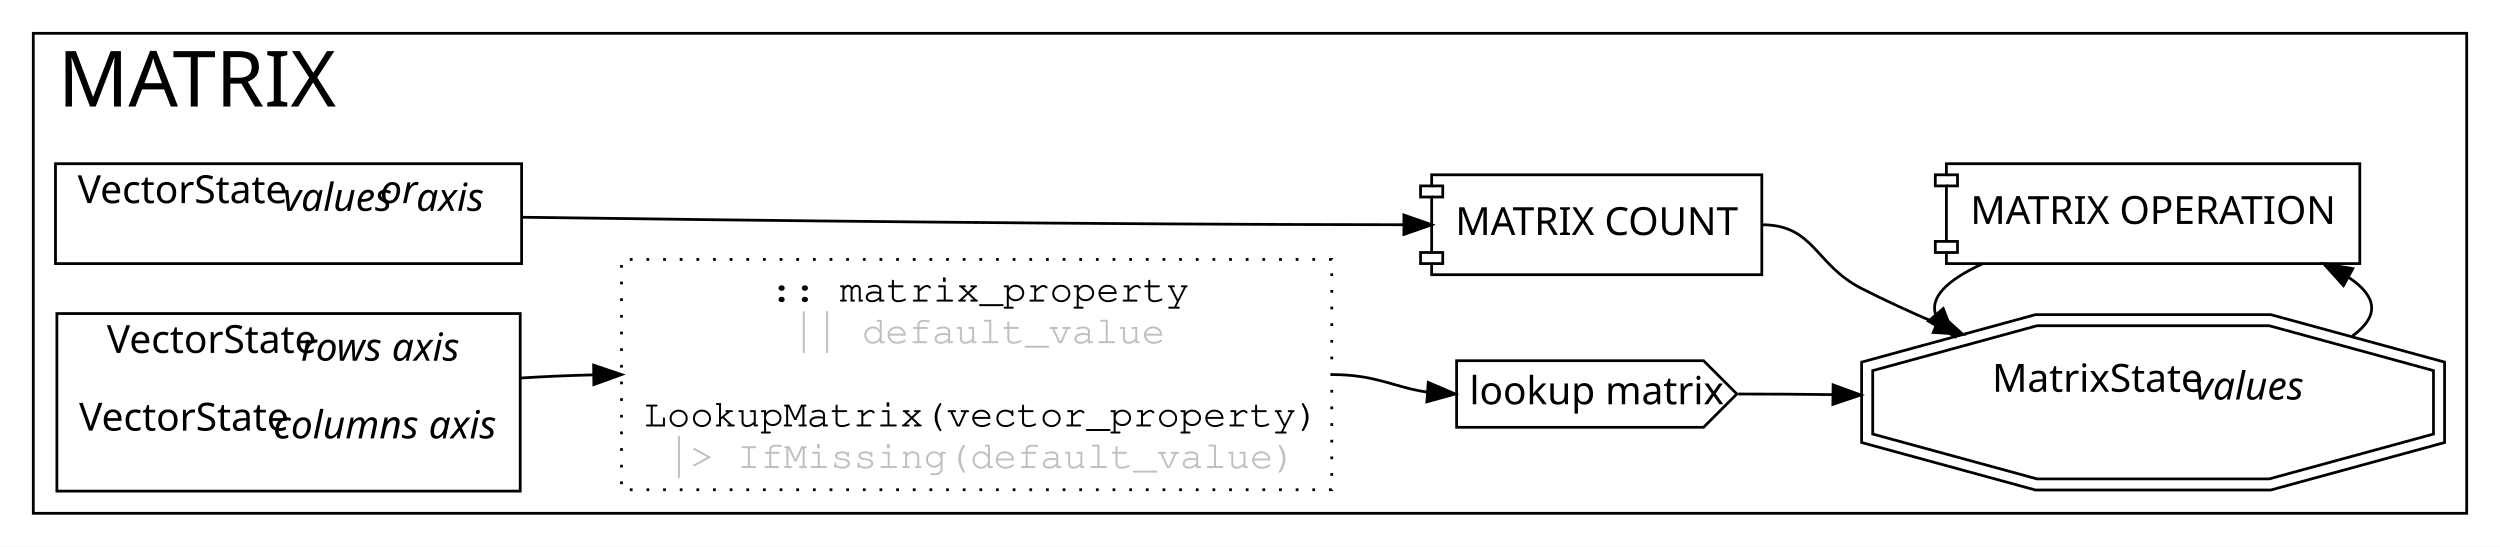
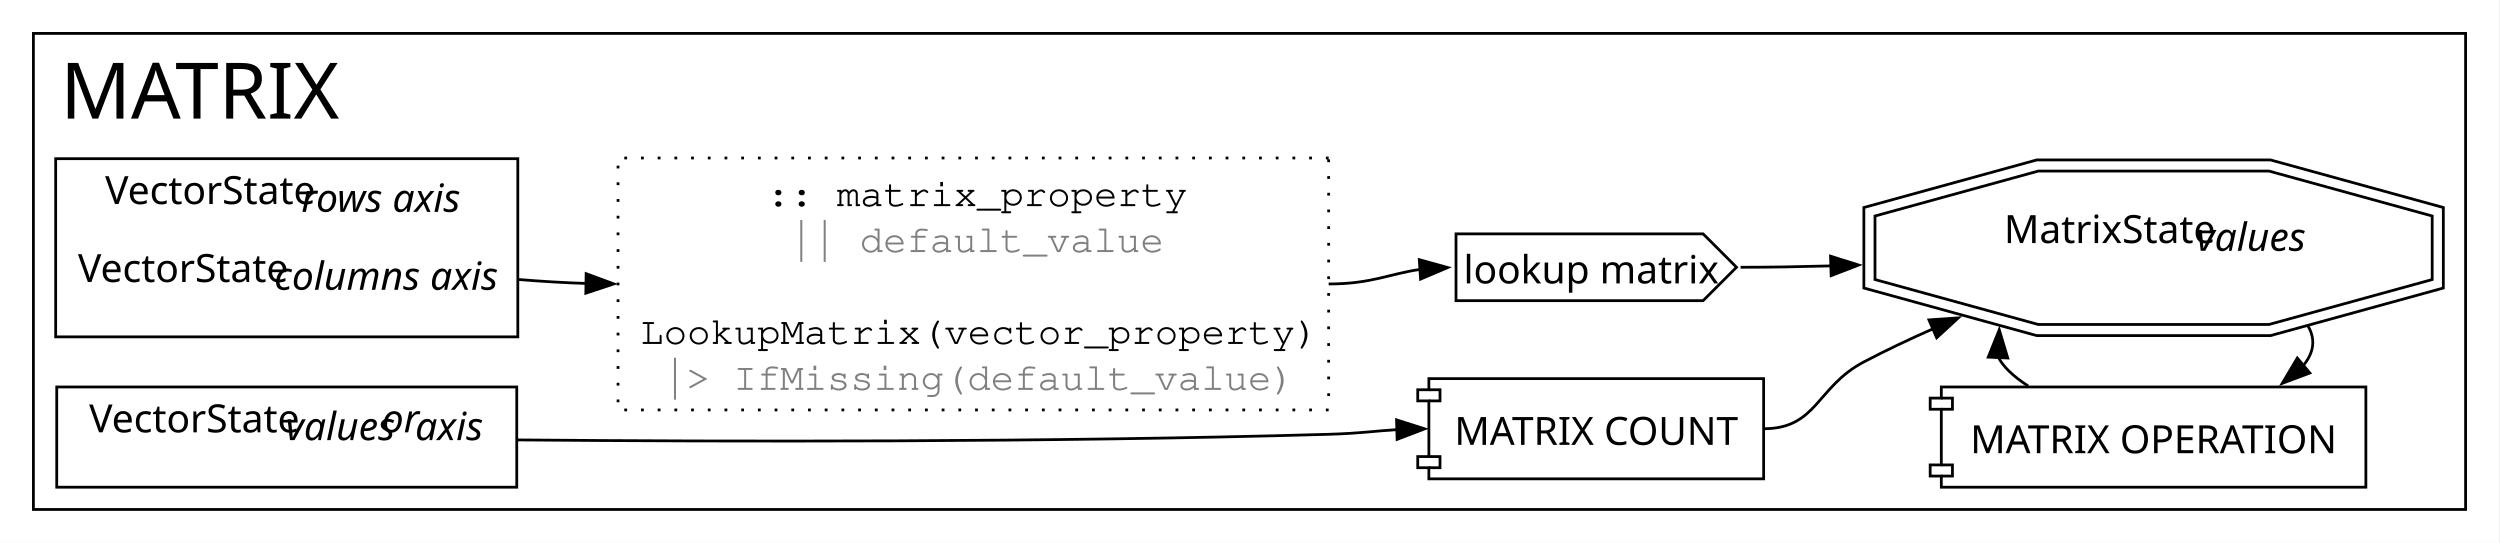
- <svg xmlns="http://www.w3.org/2000/svg" xmlns:xlink="http://www.w3.org/1999/xlink" width="901pt" height="197pt" viewBox="0.00 0.00 901.06 197.00">
-   <g id="graph0" class="graph" transform="scale(1 1) rotate(0) translate(4 193)">
-     <polygon fill="#ffffff" stroke="transparent" points="-4,4 -4,-193 897.057,-193 897.057,4 -4,4" />
+ <svg xmlns="http://www.w3.org/2000/svg" xmlns:xlink="http://www.w3.org/1999/xlink" width="898pt" height="195pt" viewBox="0.00 0.00 898.00 195.00">
+   <g id="graph0" class="graph" transform="scale(1 1) rotate(0) translate(4 191)">
+     <polygon fill="white" stroke="none" points="-4,4 -4,-191 893.64,-191 893.64,4 -4,4" />
    <g id="clust1" class="cluster">
-       <polygon fill="none" stroke="#000000" points="8,-8 8,-181 885.057,-181 885.057,-8 8,-8" />
-       <text text-anchor="middle" x="67" y="-154.6" font-family="Sans-Serif" font-size="28.00" fill="#000000">MATRIX</text>
+       <polygon fill="none" stroke="black" points="8,-8 8,-179 881.64,-179 881.64,-8 8,-8" />
+       <text xml:space="preserve" text-anchor="middle" x="67.75" y="-148.4" font-family="Sans-Serif" font-size="28.00">MATRIX</text>
    </g>
    <g id="node1" class="node">
-       <polygon fill="none" stroke="#000000" points="873.084,-36.568 873.084,-59.432 813.887,-75.6 730.17,-75.6 670.973,-59.432 670.973,-36.568 730.17,-20.4 813.887,-20.4 873.084,-36.568" />
-       <polygon fill="none" stroke="#000000" points="877.085,-33.508 877.085,-62.492 814.423,-79.606 729.634,-79.606 666.972,-62.492 666.972,-33.508 729.634,-16.393 814.423,-16.393 877.085,-33.508" />
-       <text text-anchor="start" x="714.028" y="-51.8" font-family="Sans-Serif" font-size="14.00" fill="#000000"> MatrixState</text>
-       <text text-anchor="start" x="787.028" y="-51.8" font-family="Sans-Serif" font-style="italic" baseline-shift="sub" font-size="14.00" fill="#000000">values</text>
-       <text text-anchor="start" x="822.028" y="-51.8" font-family="Sans-Serif" font-size="14.00" fill="#000000">  </text>
-       <text text-anchor="start" x="770.028" y="-37.8" font-family="Sans-Serif" font-size="14.00" fill="#000000"> </text>
+       <polygon fill="none" stroke="black" points="869.64,-90.59 869.64,-113.41 811.02,-129.55 728.12,-129.55 669.5,-113.41 669.5,-90.59 728.12,-74.45 811.02,-74.45 869.64,-90.59" />
+       <polygon fill="none" stroke="black" points="873.64,-87.54 873.64,-116.46 811.56,-133.55 727.58,-133.55 665.5,-116.46 665.5,-87.54 727.58,-70.45 811.56,-70.45 873.64,-87.54" />
+       <text xml:space="preserve" text-anchor="start" x="712.2" y="-103.7" font-family="Sans-Serif" font-size="14.00"> MatrixState</text>
+       <text xml:space="preserve" text-anchor="start" x="784.95" y="-103.7" font-family="Sans-Serif" font-style="italic" baseline-shift="sub" font-size="14.00">values</text>
+       <text xml:space="preserve" text-anchor="start" x="819.45" y="-103.7" font-family="Sans-Serif" font-size="14.00">  </text>
+       <text xml:space="preserve" text-anchor="start" x="767.7" y="-89.7" font-family="Sans-Serif" font-size="14.00"> </text>
    </g>
    <g id="node7" class="node">
      <g id="a_node7">
        <a xlink:href="#../DataAxesFormats.Queries.MATRIX_OPERATION" xlink:title="MATRIX OPERATION">
-           <polygon fill="none" stroke="#000000" points="846.528,-134 697.528,-134 697.528,-130 693.528,-130 693.528,-126 697.528,-126 697.528,-106 693.528,-106 693.528,-102 697.528,-102 697.528,-98 846.528,-98 846.528,-134" />
-           <polyline fill="none" stroke="#000000" points="697.528,-130 701.528,-130 701.528,-126 697.528,-126 " />
-           <polyline fill="none" stroke="#000000" points="697.528,-106 701.528,-106 701.528,-102 697.528,-102 " />
-           <text text-anchor="middle" x="772.028" y="-112.3" font-family="Sans-Serif" font-size="14.00" fill="#000000">MATRIX OPERATION</text>
+           <polygon fill="none" stroke="black" points="845.82,-52 693.32,-52 693.32,-48 689.32,-48 689.32,-44 693.32,-44 693.32,-24 689.32,-24 689.32,-20 693.32,-20 693.32,-16 845.82,-16 845.82,-52" />
+           <polyline fill="none" stroke="black" points="693.32,-48 697.32,-48 697.32,-44 693.32,-44" />
+           <polyline fill="none" stroke="black" points="693.32,-24 697.32,-24 697.32,-20 693.32,-20" />
+           <text xml:space="preserve" text-anchor="middle" x="769.57" y="-28.2" font-family="Sans-Serif" font-size="14.00">MATRIX OPERATION</text>
        </a>
      </g>
    </g>
    <g id="edge7" class="edge">
-       <path fill="none" stroke="#000000" d="M843.857,-71.906C853.547,-78.95 853.094,-85.994 842.497,-93.038" />
-       <polygon fill="#000000" stroke="#000000" points="840.65,-90.059 833.541,-97.915 843.997,-96.207 840.65,-90.059" />
+       <path fill="none" stroke="black" d="M824.94,-74.06C827.86,-69.19 827.26,-64.33 823.15,-59.46" />
+       <polygon fill="black" stroke="black" points="825.69,-57.02 815.77,-53.3 821.2,-62.39 825.69,-57.02" />
    </g>
    <g id="node2" class="node">
-       <polygon fill="none" stroke="#000000" points="184,-134 16,-134 16,-98 184,-98 184,-134" />
-       <text text-anchor="start" x="24" y="-119.8" font-family="Sans-Serif" font-size="14.00" fill="#000000"> VectorState</text>
-       <text text-anchor="start" x="98" y="-119.8" font-family="Sans-Serif" font-style="italic" baseline-shift="sub" font-size="14.00" fill="#000000">values</text>
-       <text text-anchor="start" x="133" y="-119.8" font-family="Sans-Serif" font-style="italic" font-size="14.00" fill="#000000">or</text>
-       <text text-anchor="start" x="146" y="-119.8" font-family="Sans-Serif" font-style="italic" baseline-shift="sub" font-size="14.00" fill="#000000">axis</text>
-       <text text-anchor="start" x="168" y="-119.8" font-family="Sans-Serif" font-size="14.00" fill="#000000">  </text>
-       <text text-anchor="start" x="98" y="-105.8" font-family="Sans-Serif" font-size="14.00" fill="#000000"> </text>
+       <polygon fill="none" stroke="black" points="181.62,-52 16.38,-52 16.38,-16 181.62,-16 181.62,-52" />
+       <text xml:space="preserve" text-anchor="start" x="24.38" y="-35.7" font-family="Sans-Serif" font-size="14.00"> VectorState</text>
+       <text xml:space="preserve" text-anchor="start" x="98.62" y="-35.7" font-family="Sans-Serif" font-style="italic" baseline-shift="sub" font-size="14.00">values</text>
+       <text xml:space="preserve" text-anchor="start" x="133.12" y="-35.7" font-family="Sans-Serif" font-style="italic" font-size="14.00">or</text>
+       <text xml:space="preserve" text-anchor="start" x="145.12" y="-35.7" font-family="Sans-Serif" font-style="italic" baseline-shift="sub" font-size="14.00">axis</text>
+       <text xml:space="preserve" text-anchor="start" x="166.12" y="-35.7" font-family="Sans-Serif" font-size="14.00">  </text>
+       <text xml:space="preserve" text-anchor="start" x="97.12" y="-21.7" font-family="Sans-Serif" font-size="14.00"> </text>
    </g>
    <g id="node4" class="node">
-       <polygon fill="none" stroke="#000000" stroke-dasharray="1,5" points="476,-99.5 220,-99.5 220,-16.5 476,-16.5 476,-99.5" />
-       <text text-anchor="start" x="273.5" y="-84.3" font-family="Courier,monospace" font-size="14.00" fill="#000000">:: matrix_property</text>
-       <text text-anchor="start" x="281.5" y="-69.3" font-family="Courier,monospace" font-size="14.00" fill="#c0c0c0">|| default_value</text>
-       <text text-anchor="start" x="343.5" y="-54.3" font-family="Courier,monospace" font-size="14.00" fill="#000000"> </text>
-       <text text-anchor="start" x="228" y="-39.3" font-family="Courier,monospace" font-size="14.00" fill="#000000">LookupMatrix(vector_property)</text>
-       <text text-anchor="start" x="236.5" y="-24.3" font-family="Courier,monospace" font-size="14.00" fill="#c0c0c0">|&gt; IfMissing(default_value)</text>
+       <polygon fill="none" stroke="black" stroke-dasharray="1,5" points="473.25,-134.25 218,-134.25 218,-43.75 473.25,-43.75 473.25,-134.25" />
+       <text xml:space="preserve" text-anchor="start" x="271.38" y="-116.95" font-family="Courier,monospace" font-size="14.00">:: matrix_property</text>
+       <text xml:space="preserve" text-anchor="start" x="279.62" y="-100.45" font-family="Courier,monospace" font-size="14.00" fill="gray">|| default_value</text>
+       <text xml:space="preserve" text-anchor="start" x="341.5" y="-83.95" font-family="Courier,monospace" font-size="14.00"> </text>
+       <text xml:space="preserve" text-anchor="start" x="226" y="-67.45" font-family="Courier,monospace" font-size="14.00">LookupMatrix(vector_property)</text>
+       <text xml:space="preserve" text-anchor="start" x="234.25" y="-50.95" font-family="Courier,monospace" font-size="14.00" fill="gray">|&gt; IfMissing(default_value)</text>
    </g>
    <g id="node6" class="node">
      <g id="a_node6">
        <a xlink:href="#../DataAxesFormats.Queries.MATRIX_COUNT" xlink:title="MATRIX COUNT">
-           <polygon fill="none" stroke="#000000" points="631,-130 512,-130 512,-126 508,-126 508,-122 512,-122 512,-102 508,-102 508,-98 512,-98 512,-94 631,-94 631,-130" />
-           <polyline fill="none" stroke="#000000" points="512,-126 516,-126 516,-122 512,-122 " />
-           <polyline fill="none" stroke="#000000" points="512,-102 516,-102 516,-98 512,-98 " />
-           <text text-anchor="middle" x="571.5" y="-108.3" font-family="Sans-Serif" font-size="14.00" fill="#000000">MATRIX COUNT</text>
+           <polygon fill="none" stroke="black" points="629.5,-55 509.25,-55 509.25,-51 505.25,-51 505.25,-47 509.25,-47 509.25,-27 505.25,-27 505.25,-23 509.25,-23 509.25,-19 629.5,-19 629.5,-55" />
+           <polyline fill="none" stroke="black" points="509.25,-51 513.25,-51 513.25,-47 509.25,-47" />
+           <polyline fill="none" stroke="black" points="509.25,-27 513.25,-27 513.25,-23 509.25,-23" />
+           <text xml:space="preserve" text-anchor="middle" x="569.38" y="-31.2" font-family="Sans-Serif" font-size="14.00">MATRIX COUNT</text>
        </a>
      </g>
    </g>
    <g id="edge4" class="edge">
-       <path fill="none" stroke="#000000" d="M184.034,-114.707C264.852,-113.572 390.801,-112.09 501.976,-112.004" />
-       <polygon fill="#000000" stroke="#000000" points="502.001,-115.504 512,-112 501.999,-108.504 502.001,-115.504" />
+       <path fill="none" stroke="black" d="M181.94,-32.98C257.57,-32.33 373.01,-32.08 473.25,-35 484.64,-35.33 489.93,-36.2 497.8,-36.68" />
+       <polygon fill="black" stroke="black" points="497.64,-40.18 507.74,-36.96 497.84,-33.18 497.64,-40.18" />
    </g>
    <g id="node3" class="node">
-       <polygon fill="none" stroke="#000000" points="183.5,-80 16.5,-80 16.5,-16 183.5,-16 183.5,-80" />
-       <text text-anchor="start" x="34.5" y="-65.8" font-family="Sans-Serif" font-size="14.00" fill="#000000">VectorState</text>
-       <text text-anchor="start" x="104.5" y="-65.8" font-family="Sans-Serif" font-style="italic" baseline-shift="sub" font-size="14.00" fill="#000000">rows axis</text>
-       <text text-anchor="start" x="153.5" y="-65.8" font-family="Sans-Serif" font-size="14.00" fill="#000000">   </text>
-       <text text-anchor="start" x="98" y="-51.8" font-family="Sans-Serif" font-size="14.00" fill="#000000"> </text>
-       <text text-anchor="start" x="24.5" y="-37.8" font-family="Sans-Serif" font-size="14.00" fill="#000000">VectorState</text>
-       <text text-anchor="start" x="94.5" y="-37.8" font-family="Sans-Serif" font-style="italic" baseline-shift="sub" font-size="14.00" fill="#000000">columns axis</text>
-       <text text-anchor="start" x="163.5" y="-37.8" font-family="Sans-Serif" font-size="14.00" fill="#000000">   </text>
-       <text text-anchor="start" x="98" y="-23.8" font-family="Sans-Serif" font-size="14.00" fill="#000000"> </text>
+       <polygon fill="none" stroke="black" points="182,-134 16,-134 16,-70 182,-70 182,-134" />
+       <text xml:space="preserve" text-anchor="start" x="33.75" y="-117.7" font-family="Sans-Serif" font-size="14.00">VectorState</text>
+       <text xml:space="preserve" text-anchor="start" x="104.25" y="-117.7" font-family="Sans-Serif" font-style="italic" baseline-shift="sub" font-size="14.00">rows axis</text>
+       <text xml:space="preserve" text-anchor="start" x="153" y="-117.7" font-family="Sans-Serif" font-size="14.00">   </text>
+       <text xml:space="preserve" text-anchor="start" x="97.12" y="-103.7" font-family="Sans-Serif" font-size="14.00"> </text>
+       <text xml:space="preserve" text-anchor="start" x="24" y="-89.7" font-family="Sans-Serif" font-size="14.00">VectorState</text>
+       <text xml:space="preserve" text-anchor="start" x="94.5" y="-89.7" font-family="Sans-Serif" font-style="italic" baseline-shift="sub" font-size="14.00">columns axis</text>
+       <text xml:space="preserve" text-anchor="start" x="162.75" y="-89.7" font-family="Sans-Serif" font-size="14.00">   </text>
+       <text xml:space="preserve" text-anchor="start" x="97.12" y="-75.7" font-family="Sans-Serif" font-size="14.00"> </text>
    </g>
    <g id="edge2" class="edge">
-       <path fill="none" stroke="#000000" d="M183.525,-56.754C192.308,-57.299 201.207,-57.705 209.903,-57.889" />
-       <polygon fill="#000000" stroke="#000000" points="209.962,-61.39 220,-58 210.039,-54.39 209.962,-61.39" />
+       <path fill="none" stroke="black" d="M182.4,-90.59C190.5,-89.93 198.7,-89.43 206.75,-89.18" />
+       <polygon fill="black" stroke="black" points="206.54,-92.69 216.49,-89.02 206.43,-85.69 206.54,-92.69" />
    </g>
    <g id="node5" class="node">
-       <polygon fill="none" stroke="#000000" points="610,-63 521,-63 521,-39 610,-39 622,-51 610,-63" />
-       <text text-anchor="middle" x="571.5" y="-47.3" font-family="Sans-Serif" font-size="14.00" fill="#000000">lookup matrix </text>
+       <polygon fill="none" stroke="black" points="607.75,-107 519,-107 519,-83 607.75,-83 619.75,-95 607.75,-107" />
+       <text xml:space="preserve" text-anchor="middle" x="569.38" y="-89.2" font-family="Sans-Serif" font-size="14.00">lookup matrix </text>
    </g>
    <g id="edge1" class="edge">
-       <path fill="none" stroke="#000000" d="M476,-58C492.111,-58 498.144,-53.467 510.318,-51.697" />
-       <polygon fill="#000000" stroke="#000000" points="510.762,-55.175 520.5,-51 510.284,-48.191 510.762,-55.175" />
+       <path fill="none" stroke="black" d="M473.25,-89C488.76,-89 494.94,-92.66 506.37,-94.26" />
+       <polygon fill="black" stroke="black" points="505.81,-97.73 516.02,-94.9 506.27,-90.75 505.81,-97.73" />
    </g>
    <g id="edge3" class="edge">
-       <path fill="none" stroke="#000000" d="M622.5,-51C633.545,-51 645.049,-50.917 656.553,-50.779" />
-       <polygon fill="#000000" stroke="#000000" points="656.699,-54.278 666.651,-50.644 656.605,-47.278 656.699,-54.278" />
+       <path fill="none" stroke="black" d="M621.22,-95C631.77,-95 642.74,-95.18 653.72,-95.49" />
+       <polygon fill="black" stroke="black" points="653.53,-98.98 663.64,-95.8 653.75,-91.98 653.53,-98.98" />
    </g>
    <g id="edge6" class="edge">
-       <path fill="none" stroke="#000000" d="M631,-112C649.987,-112 650.075,-97.605 667,-89 675.637,-84.609 684.861,-80.383 694.121,-76.422" />
-       <polygon fill="#000000" stroke="#000000" points="695.498,-79.641 703.374,-72.554 692.798,-73.182 695.498,-79.641" />
+       <path fill="none" stroke="black" d="M629.5,-37C648.73,-37 648.47,-52.06 665.5,-61 673.44,-65.17 681.9,-69.18 690.43,-72.94" />
+       <polygon fill="black" stroke="black" points="688.88,-76.09 699.45,-76.82 691.65,-69.66 688.88,-76.09" />
    </g>
    <g id="edge8" class="edge">
-       <path fill="none" stroke="#000000" d="M710.516,-97.915C697.295,-91.819 691.67,-85.723 693.641,-79.627" />
-       <polygon fill="#000000" stroke="#000000" points="696.393,-81.794 700.2,-71.906 691.058,-77.262 696.393,-81.794" />
+       <path fill="none" stroke="black" d="M724.53,-52.33C719.09,-55.84 715.48,-59.35 713.69,-62.85" />
+       <polygon fill="black" stroke="black" points="710.18,-62.72 714.13,-72.55 717.18,-62.4 710.18,-62.72" />
    </g>
  </g>
</svg>
